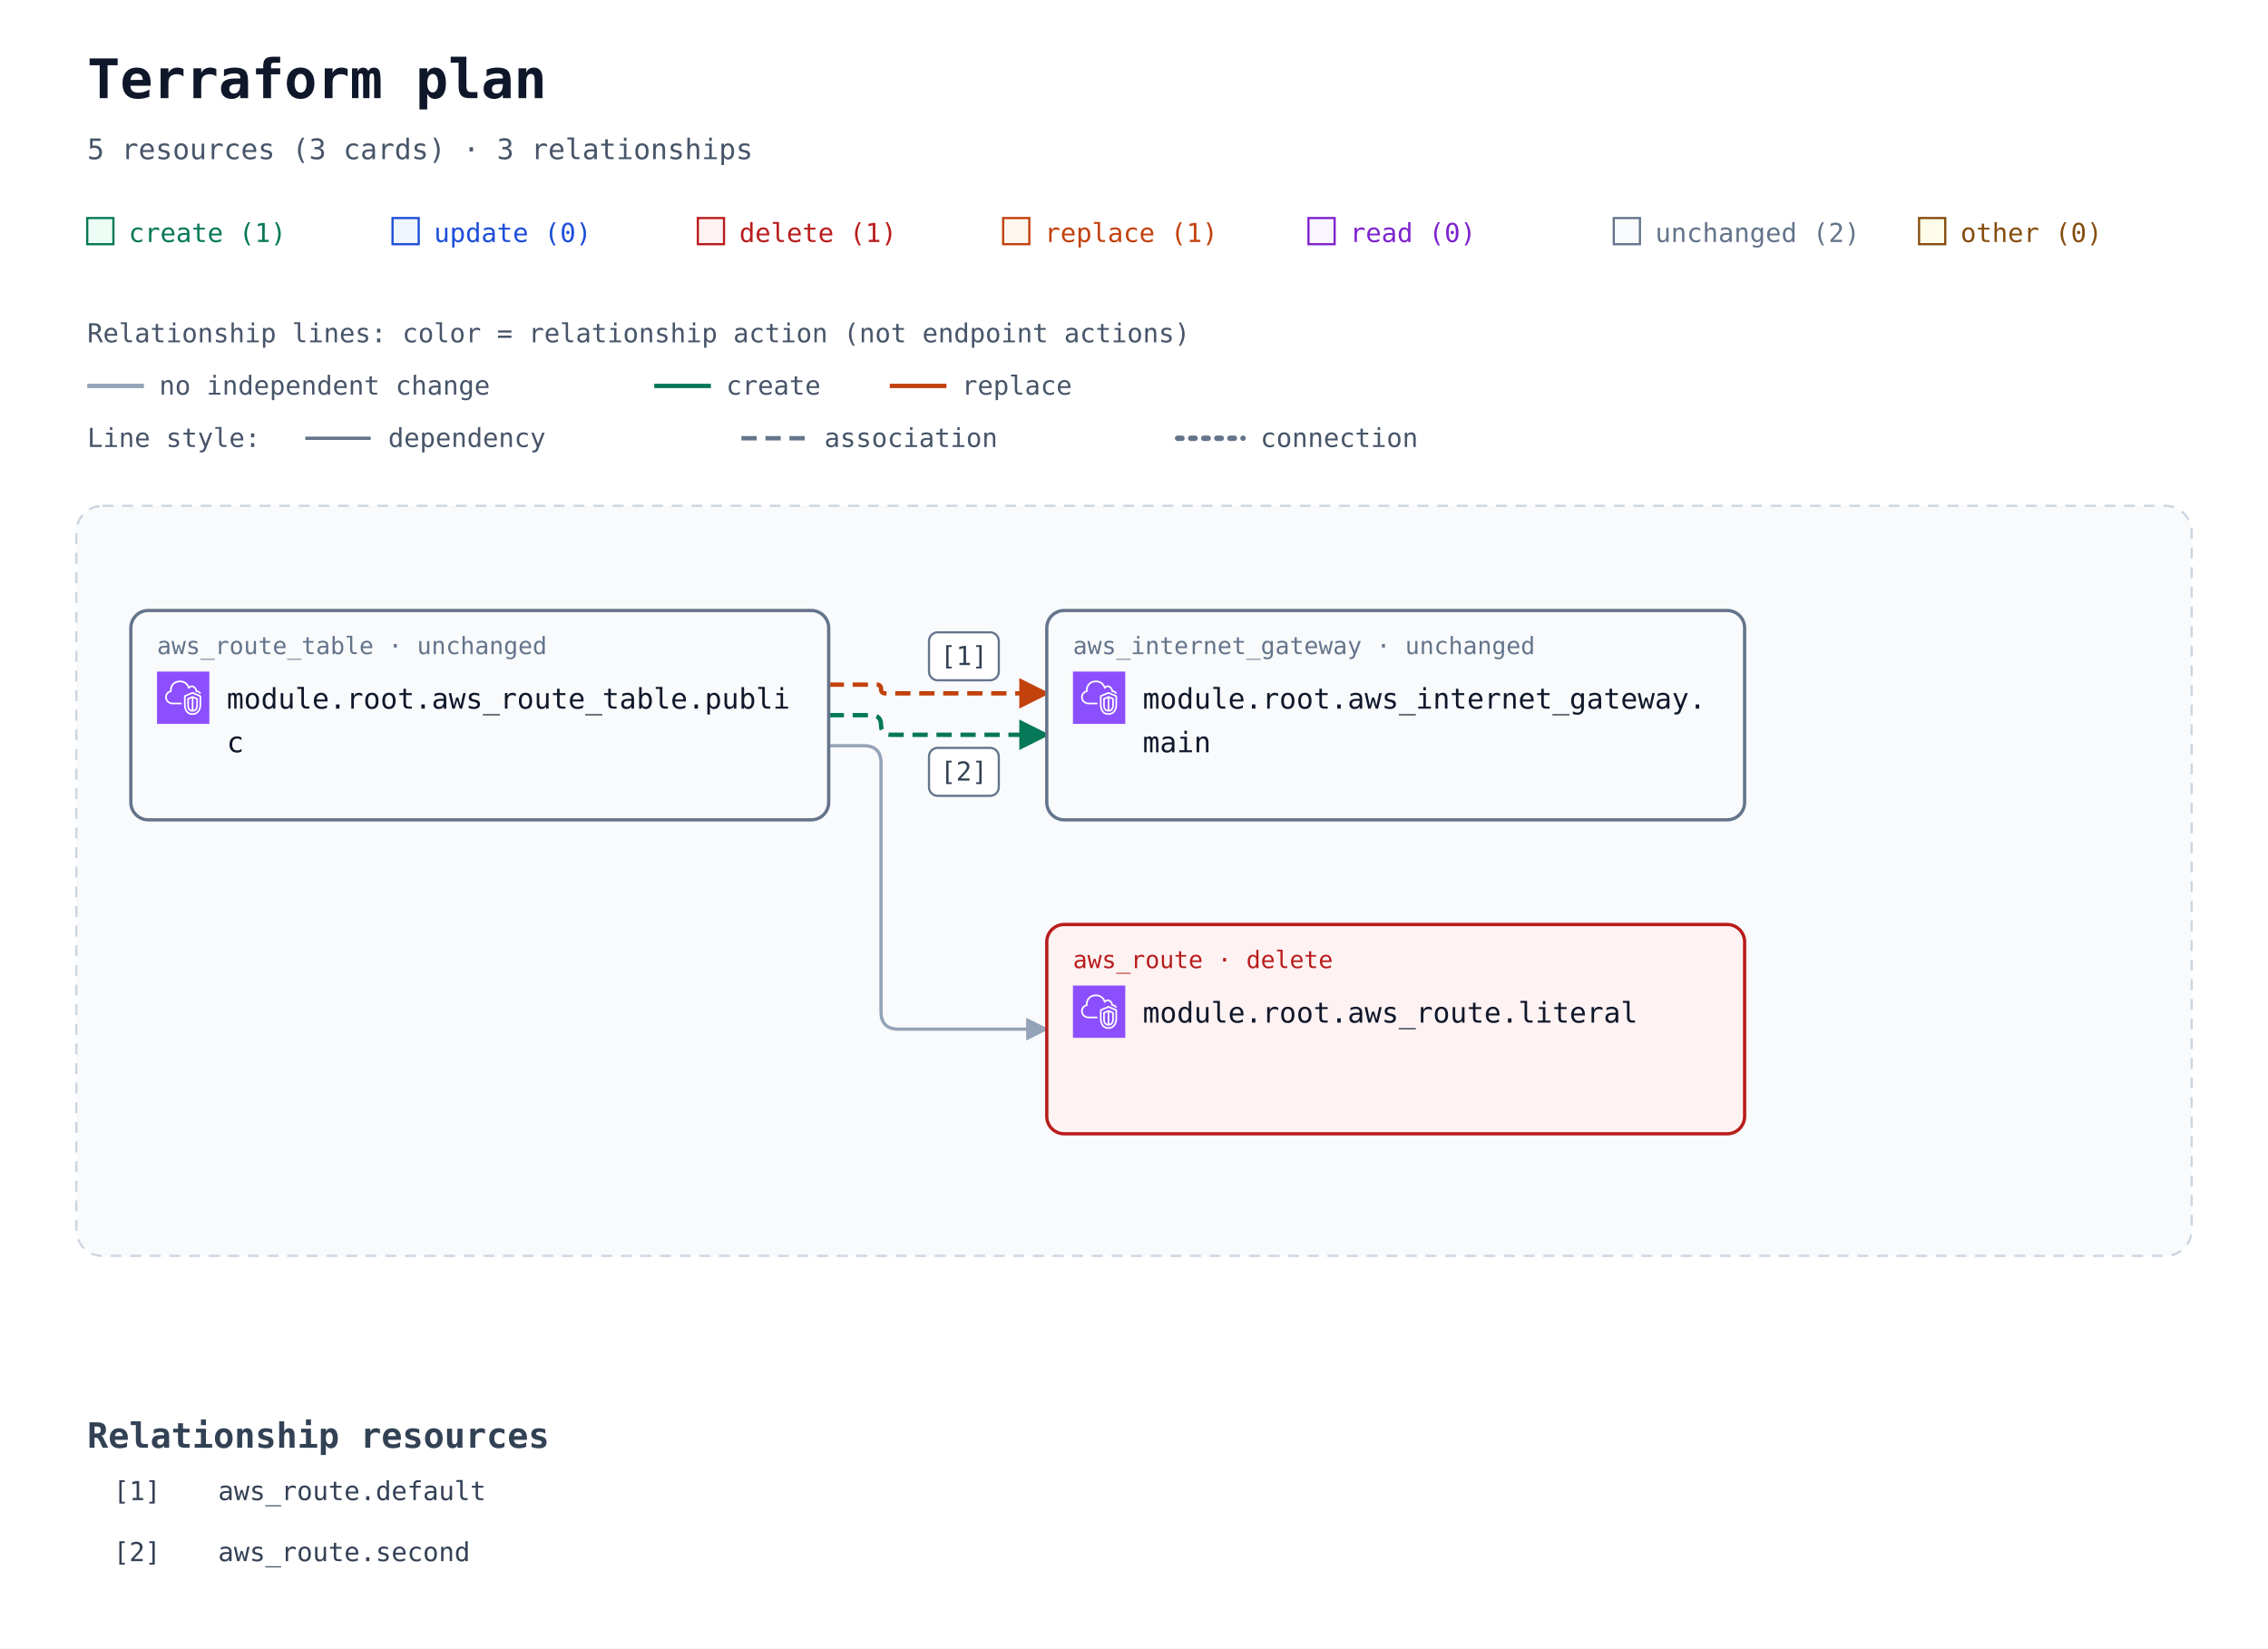
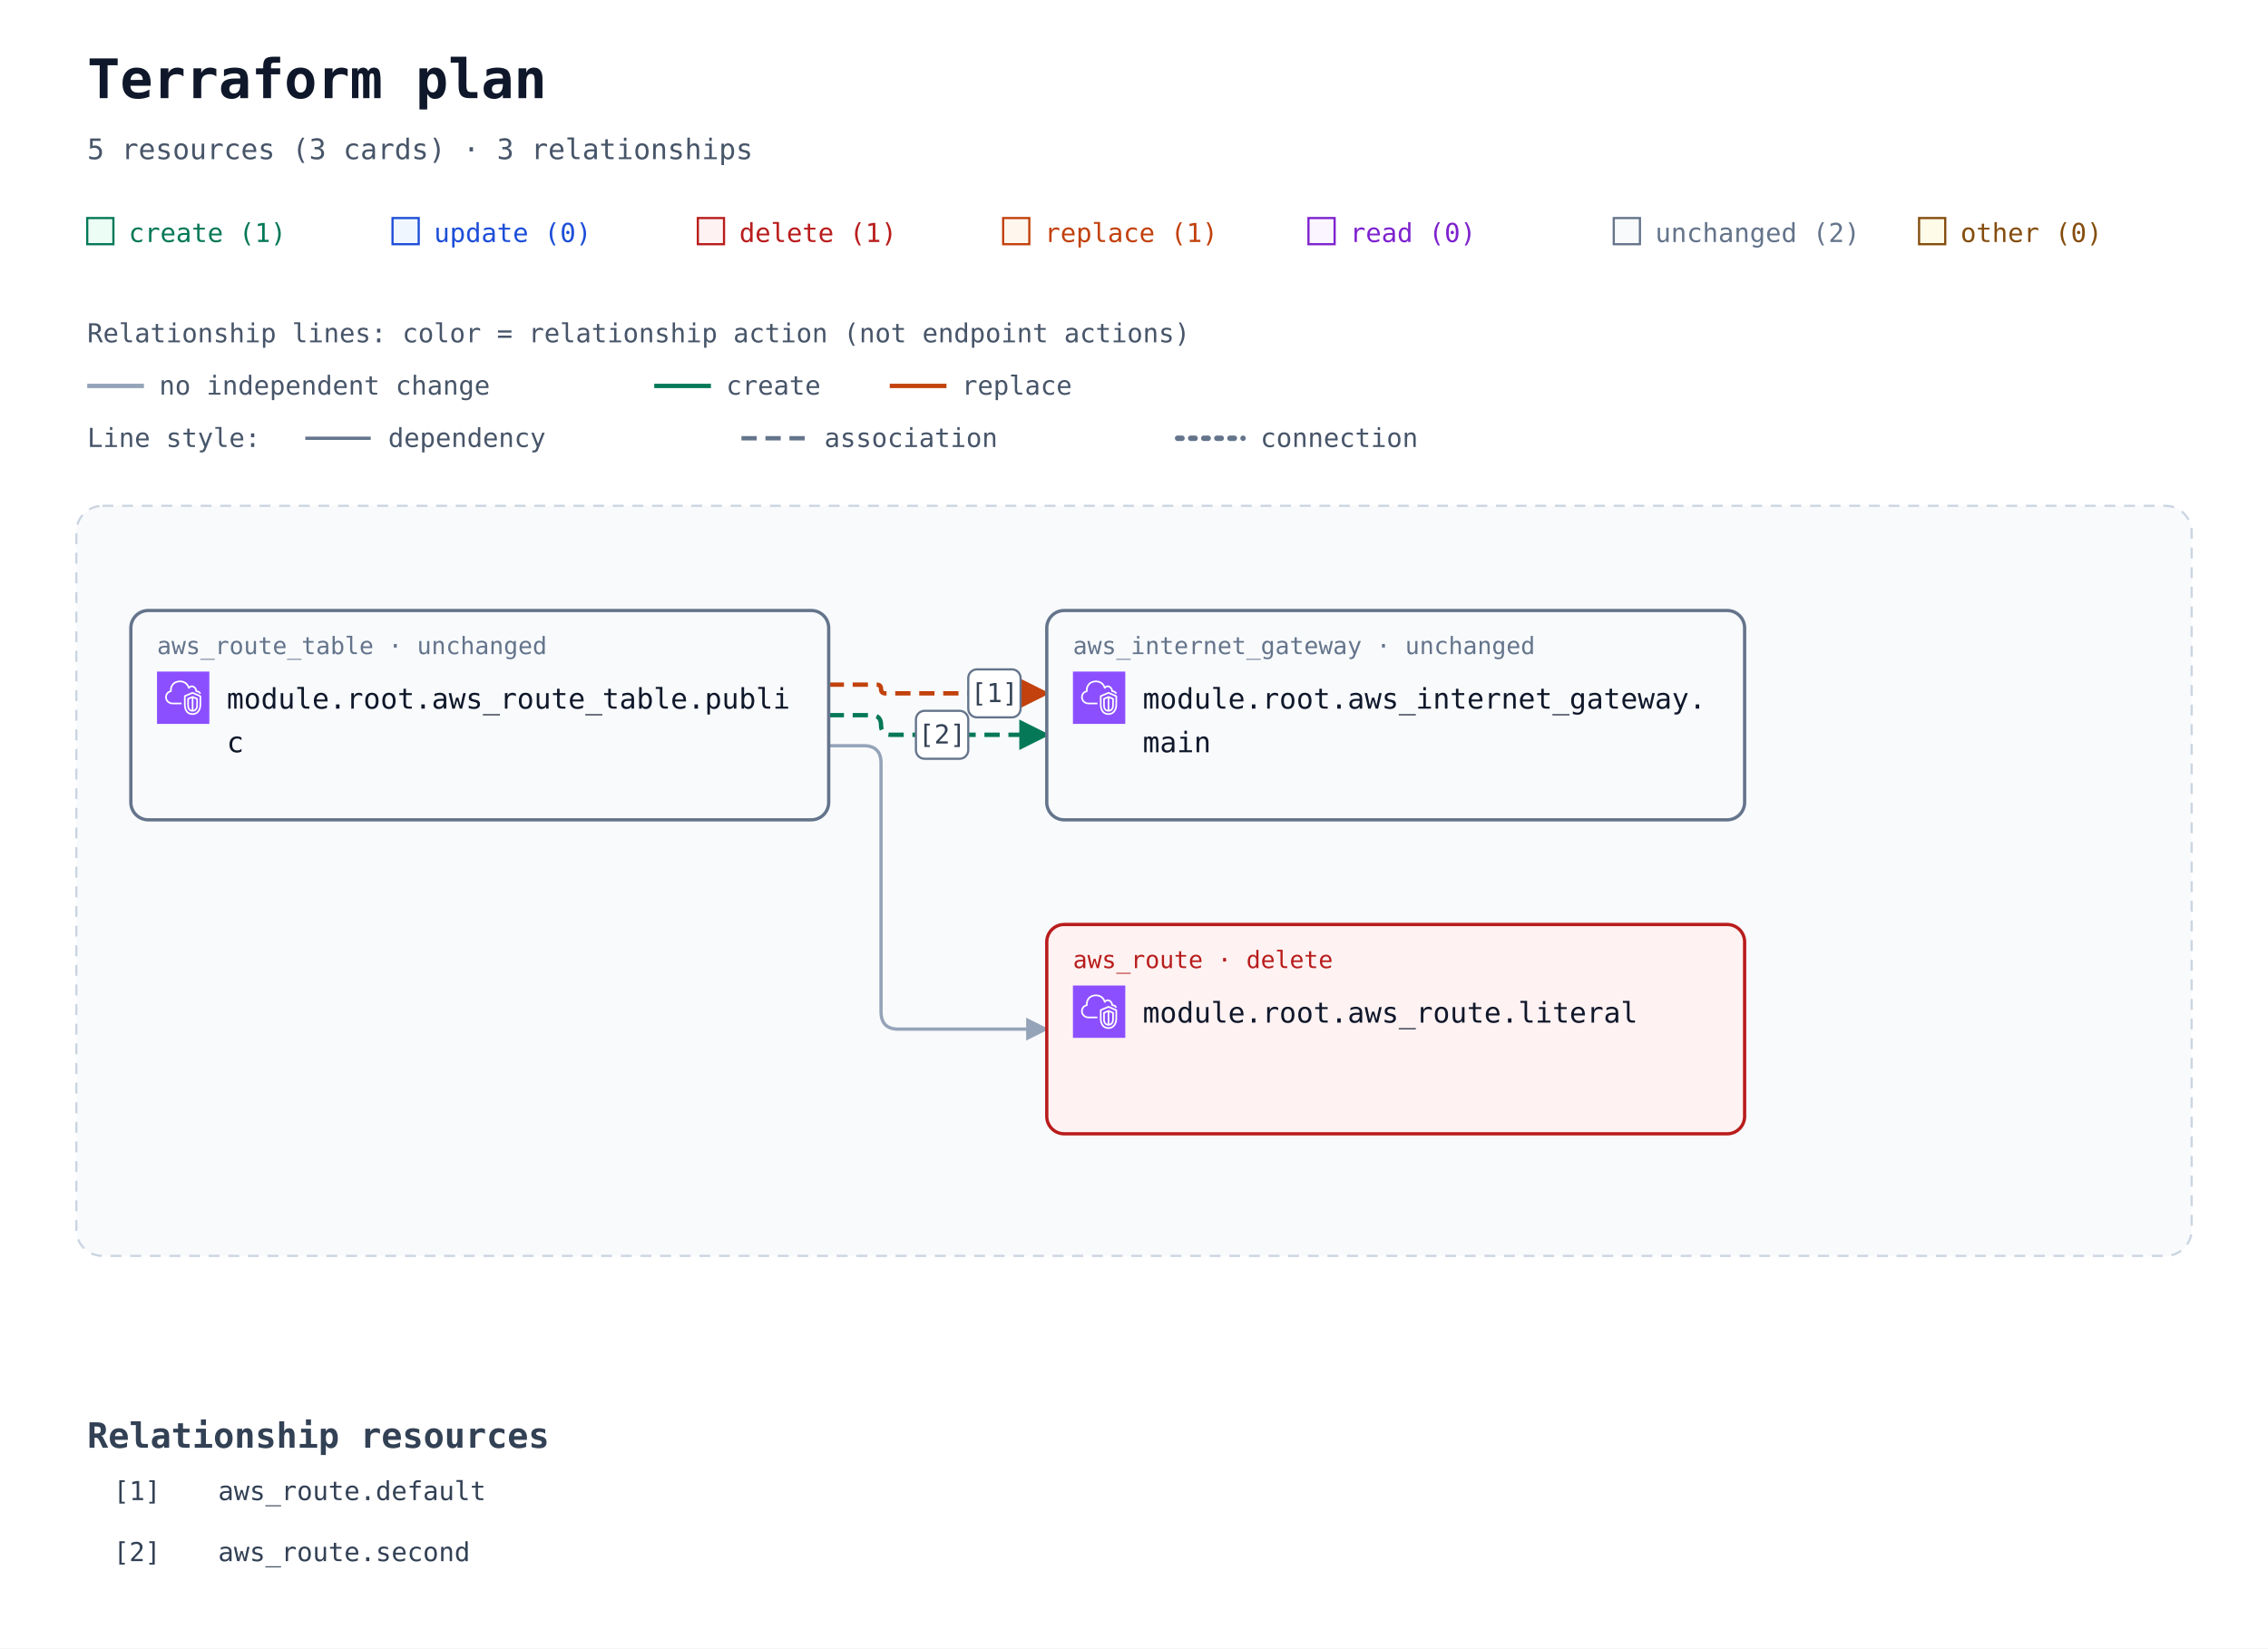
<svg xmlns="http://www.w3.org/2000/svg" width="1040" height="756" viewBox="0 0 1040 756" role="img" aria-labelledby="title description">
  <defs>
    <marker id="arrow" viewBox="0 0 10 10" refX="9" refY="5" markerWidth="7" markerHeight="7" orient="auto-start-reverse">
      <path d="M 0 0 L 10 5 L 0 10 z" fill="#94a3b8" />
    </marker>
    <marker id="arrow-create" viewBox="0 0 10 10" refX="9" refY="5" markerWidth="7" markerHeight="7" orient="auto-start-reverse">
      <path d="M 0 0 L 10 5 L 0 10 z" fill="#047857" />
    </marker>
    <marker id="arrow-replace" viewBox="0 0 10 10" refX="9" refY="5" markerWidth="7" markerHeight="7" orient="auto-start-reverse">
      <path d="M 0 0 L 10 5 L 0 10 z" fill="#c2410c" />
    </marker>
    <symbol id="planorama-icon-aws-vpc" viewBox="0 0 64 64">
      <g>
        <g id="planorama-icon-aws-vpc-local-49636f6e2d4172636869746563747572652f34382f417263685f416d617a6f6e2d5669727475616c2d507269766174652d436c6f75645f3438" stroke="none" stroke-width="1" fill="none" fill-rule="evenodd">
          <g id="planorama-icon-aws-vpc-local-49636f6e2d4172636869746563747572652d42472f34382f4e6574776f726b696e672d436f6e74656e742d44656c6976657279" fill="#8C4FFF">
            <rect id="planorama-icon-aws-vpc-local-52656374616e676c65" x="0" y="0" width="64" height="64" />
          </g>
          <path d="M48,33.977 L44.499,32.508 L44.499,46.878 C47.906,46.147 47.998,42.181 48,41.995 L48,33.977 Z M42.499,46.923 L42.499,32.508 L39,33.977 L39,42.004 C39.008,42.466 39.183,46.339 42.499,46.923 L42.499,46.923 Z M43.112,30.082 C43.358,29.977 43.638,29.978 43.886,30.081 L49.387,32.39 C49.759,32.546 50,32.909 50,33.312 L50,42.004 C49.978,44.431 48.562,49.004 43.37,49.004 C38.393,49.004 37.026,44.432 37,42.015 L37,33.312 C37,32.909 37.241,32.546 37.613,32.39 L43.112,30.082 Z M52,30.792 L43.492,27.092 L35,30.668 L35,41.025 C34.999,41.09 34.963,46.009 37.807,48.894 C39.187,50.294 41.059,51.004 43.37,51.004 C51.808,51.004 51.996,41.425 52,41.018 L52,30.792 Z M54,30.136 L54,41.025 C53.973,45.173 51.716,53.004 43.37,53.004 C40.498,53.004 38.145,52.09 36.373,50.288 C32.941,46.797 32.996,41.243 33,41.008 L33,30.004 C33,29.602 33.241,29.238 33.612,29.082 L43.111,25.082 C43.363,24.976 43.647,24.978 43.897,25.087 L53.398,29.219 C53.764,29.378 54,29.738 54,30.136 L54,30.136 Z M19,38.004 L30,38.004 L30,40.004 L19,40.004 C14.216,40.004 10.271,36.483 10.02,31.988 C10.002,31.813 10,31.599 10,31.385 C10,26.086 13.654,24.038 15.919,23.278 C15.902,23.063 15.891,22.843 15.891,22.626 C15.891,18.039 18.658,13.701 22.621,12.079 C27.58,10.049 33.235,10.937 36.695,14.285 C37.718,15.282 38.604,16.596 39.343,18.206 C40.299,17.422 41.392,17.004 42.523,17.004 C45.234,17.004 48.281,19.296 48.9,23.062 C51.069,23.344 52.936,24.639 53.896,26.582 L52.104,27.469 C51.34,25.925 49.806,25.004 48,25.004 C47.471,25.004 47.033,24.591 47.002,24.063 C46.807,20.762 44.275,19.004 42.523,19.004 C41.55,19.004 40.582,19.574 39.797,20.608 C39.575,20.899 39.215,21.048 38.852,20.993 C38.49,20.938 38.187,20.691 38.062,20.348 C37.327,18.346 36.398,16.789 35.302,15.72 C32.406,12.917 27.615,12.196 23.379,13.93 C19.775,15.405 17.891,19.421 17.891,22.626 C17.891,23.026 17.947,23.503 17.993,23.886 C18.053,24.386 17.73,24.853 17.24,24.975 C15.283,25.459 12,26.937 12,31.385 C12,31.535 11.998,31.685 12.013,31.836 C12.209,35.312 15.276,38.004 19,38.004 L19,38.004 Z" id="planorama-icon-aws-vpc-local-416d617a6f6e2d5669727475616c2d507269766174652d436c6f75645f49636f6e5f34385f5371756964" fill="#FFFFFF" />
        </g>
      </g>
    </symbol>
  </defs>
  <rect width="100%" height="100%" fill="#ffffff" />
  <g font-family="ui-monospace, SFMono-Regular, Consolas, monospace">
    <text x="40" y="45" font-size="25" font-weight="700" fill="#0f172a">Terraform plan</text>
    <text x="40" y="73" font-size="13" fill="#475569">5 resources (3 cards) · 3 relationships</text>
    <rect x="40" y="100" width="12" height="12" fill="#ecfdf5" stroke="#047857" />
    <text x="59" y="111" font-size="12" fill="#047857">create (1)</text>
    <rect x="180" y="100" width="12" height="12" fill="#eff6ff" stroke="#1d4ed8" />
    <text x="199" y="111" font-size="12" fill="#1d4ed8">update (0)</text>
    <rect x="320" y="100" width="12" height="12" fill="#fef2f2" stroke="#b91c1c" />
    <text x="339" y="111" font-size="12" fill="#b91c1c">delete (1)</text>
    <rect x="460" y="100" width="12" height="12" fill="#fff7ed" stroke="#c2410c" />
    <text x="479" y="111" font-size="12" fill="#c2410c">replace (1)</text>
    <rect x="600" y="100" width="12" height="12" fill="#faf5ff" stroke="#7e22ce" />
    <text x="619" y="111" font-size="12" fill="#7e22ce">read (0)</text>
    <rect x="740" y="100" width="12" height="12" fill="#f8fafc" stroke="#64748b" />
    <text x="759" y="111" font-size="12" fill="#64748b">unchanged (2)</text>
    <rect x="880" y="100" width="12" height="12" fill="#fefce8" stroke="#854d0e" />
    <text x="899" y="111" font-size="12" fill="#854d0e">other (0)</text>
    <g id="relationship-legend" font-size="12" fill="#475569">
      <text x="40" y="157">Relationship lines: color = relationship action (not endpoint actions)</text>
      <path d="M 40 177 H 66" stroke="#94a3b8" stroke-width="2" />
      <text x="73" y="181">no independent change</text>
      <path d="M 300 177 H 326" stroke="#047857" stroke-width="2" />
      <text x="333" y="181">create</text>
      <path d="M 408 177 H 434" stroke="#c2410c" stroke-width="2" />
      <text x="441" y="181">replace</text>
      <text x="40" y="205">Line style:</text>
      <path d="M 140 201 H 170" stroke="#64748b" stroke-width="1.5" />
      <text x="178" y="205">dependency</text>
      <path d="M 340 201 H 370" stroke="#64748b" stroke-width="2" stroke-dasharray="7 4" />
      <text x="378" y="205">association</text>
      <path d="M 540 201 H 570" stroke="#64748b" stroke-width="2.5" stroke-dasharray="2 4" stroke-linecap="round" />
      <text x="578" y="205">connection</text>
    </g>
    <g transform="translate(0 72)">
      <rect x="35" y="160" width="970" height="344" rx="12" fill="#f8fafc" stroke="#cbd5e1" stroke-dasharray="5 4" />
      <text x="52" y="185" font-size="13" font-weight="700" fill="#475569" />
      <path d="M 380 242 L 402 242 Q 404 242 404 244 L 404 244 Q 404 246 406 246 L 480 246 " data-edge-kind="association" data-action-reason="replace_because_cannot_update" data-replace-paths="[[&quot;gateway_id&quot;]]" data-source="resource-6177735f726f7574655f7461626c652e7075626c6963-current" data-target="resource-6177735f696e7465726e65745f676174657761792e6d61696e-current" fill="none" stroke="#c2410c" stroke-width="2" stroke-dasharray="7 4" stroke-linejoin="round" marker-end="url(#arrow-replace)" />
      <path d="M 380 256 L 399.5 256 Q 404 256 404 260.5 L 404 260.5 Q 404 265 408.5 265 L 480 265 " data-edge-kind="association" data-source="resource-6177735f726f7574655f7461626c652e7075626c6963-current" data-target="resource-6177735f696e7465726e65745f676174657761792e6d61696e-current" fill="none" stroke="#047857" stroke-width="2" stroke-dasharray="7 4" stroke-linejoin="round" marker-end="url(#arrow-create)" />
      <path d="M 380 270 L 396 270 Q 404 270 404 278 L 404 392 Q 404 400 412 400 L 480 400 " data-edge-kind="dependency" data-source="resource-6177735f726f7574655f7461626c652e7075626c6963-current" data-target="resource-6177735f726f7574652e6c69746572616c-current" fill="none" stroke="#94a3b8" stroke-width="1.5" stroke-linejoin="round" marker-end="url(#arrow)" />
      <g id="resource-6177735f696e7465726e65745f676174657761792e6d61696e-current" data-architecture-id="terraform:6177735f696e7465726e65745f676174657761792e6d61696e-current" data-qualified-address="module.root.aws_internet_gateway.main" data-terraform-address="aws_internet_gateway.main">
        <rect x="480" y="208" width="320" height="96" rx="8" fill="#f8fafc" stroke="#64748b" stroke-width="1.5" data-mode="managed" />
        <text x="492" y="228" font-size="11" fill="#64748b">aws_internet_gateway · unchanged</text>
        <use href="#planorama-icon-aws-vpc" x="492" y="236" width="24" height="24" aria-hidden="true" />
        <text x="524" y="253" font-size="13" fill="#0f172a">module.root.aws_internet_gateway.</text>
        <text x="524" y="273" font-size="13" fill="#0f172a">main</text>
      </g>
      <g id="resource-6177735f726f7574652e6c69746572616c-current" data-architecture-id="terraform:6177735f726f7574652e6c69746572616c-current" data-qualified-address="module.root.aws_route.literal" data-terraform-address="aws_route.literal">
        <rect x="480" y="352" width="320" height="96" rx="8" fill="#fef2f2" stroke="#b91c1c" stroke-width="1.5" data-mode="managed" />
        <text x="492" y="372" font-size="11" fill="#b91c1c">aws_route · delete</text>
        <use href="#planorama-icon-aws-vpc" x="492" y="380" width="24" height="24" aria-hidden="true" />
        <text x="524" y="397" font-size="13" fill="#0f172a">module.root.aws_route.literal</text>
      </g>
      <g id="resource-6177735f726f7574655f7461626c652e7075626c6963-current" data-architecture-id="terraform:6177735f726f7574655f7461626c652e7075626c6963-current" data-qualified-address="module.root.aws_route_table.public" data-terraform-address="aws_route_table.public">
        <rect x="60" y="208" width="320" height="96" rx="8" fill="#f8fafc" stroke="#64748b" stroke-width="1.5" data-mode="managed" />
        <text x="72" y="228" font-size="11" fill="#64748b">aws_route_table · unchanged</text>
        <use href="#planorama-icon-aws-vpc" x="72" y="236" width="24" height="24" aria-hidden="true" />
        <text x="104" y="253" font-size="13" fill="#0f172a">module.root.aws_route_table.publi</text>
        <text x="104" y="273" font-size="13" fill="#0f172a">c</text>
      </g>
      <g data-relationship-marker="1">
-         <rect x="426" y="218" width="32" height="22" rx="4" fill="#ffffff" stroke="#64748b" />
-         <text x="442" y="233" text-anchor="middle" font-size="12" fill="#334155">[1]</text>
+         <rect x="444" y="235" width="24" height="22" rx="4" fill="#ffffff" stroke="#64748b" />
+         <text x="456" y="250" text-anchor="middle" font-size="12" fill="#334155">[1]</text>
      </g>
      <g data-relationship-marker="2">
-         <rect x="426" y="271" width="32" height="22" rx="4" fill="#ffffff" stroke="#64748b" />
-         <text x="442" y="286" text-anchor="middle" font-size="12" fill="#334155">[2]</text>
+         <rect x="420" y="254" width="24" height="22" rx="4" fill="#ffffff" stroke="#64748b" />
+         <text x="432" y="269" text-anchor="middle" font-size="12" fill="#334155">[2]</text>
      </g>
      <g data-relationship-index="true">
        <text x="40" y="592" font-size="16" font-weight="700" fill="#334155">Relationship resources</text>
        <g data-relationship-entry="1">
          <text x="52" y="616" font-size="12" fill="#334155">[1]</text>
          <text data-source-address="aws_route.default" font-size="12" fill="#334155">
            <tspan x="100" y="616" xml:space="preserve">aws_route.default</tspan>
          </text>
        </g>
        <g data-relationship-entry="2">
          <text x="52" y="644" font-size="12" fill="#334155">[2]</text>
          <text data-source-address="aws_route.second" font-size="12" fill="#334155">
            <tspan x="100" y="644" xml:space="preserve">aws_route.second</tspan>
          </text>
        </g>
      </g>
    </g>
  </g>
</svg>
